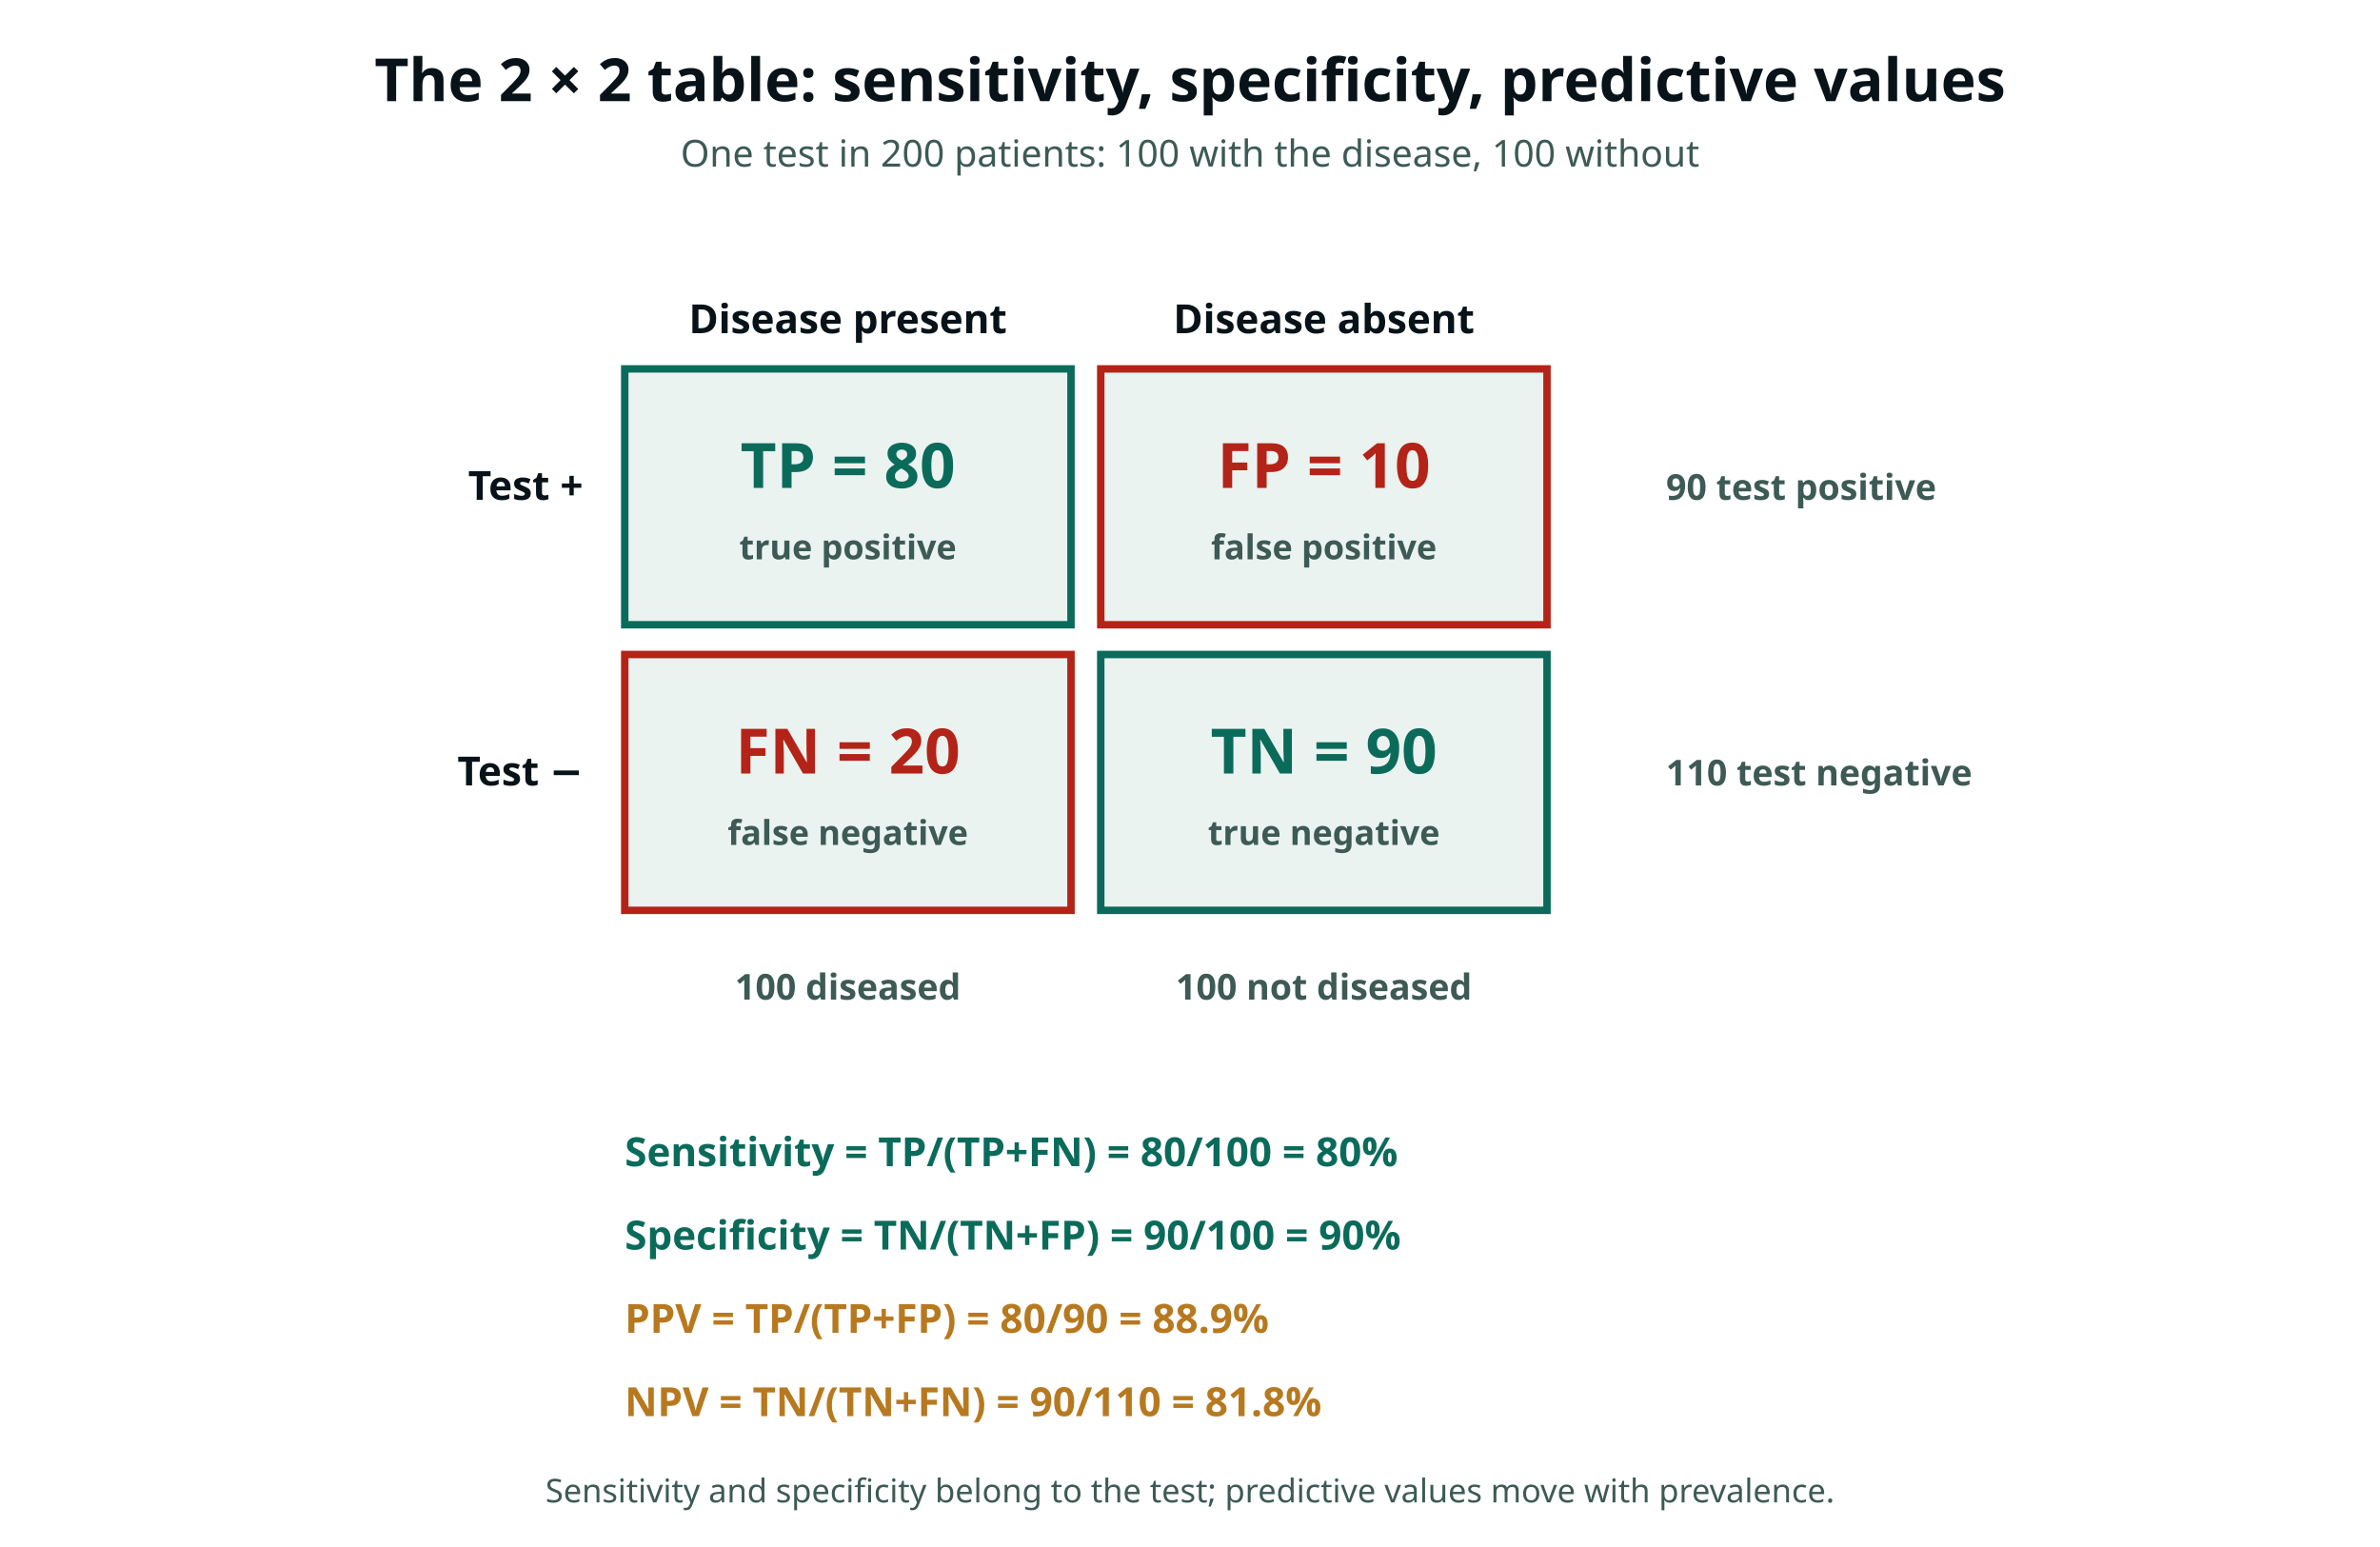
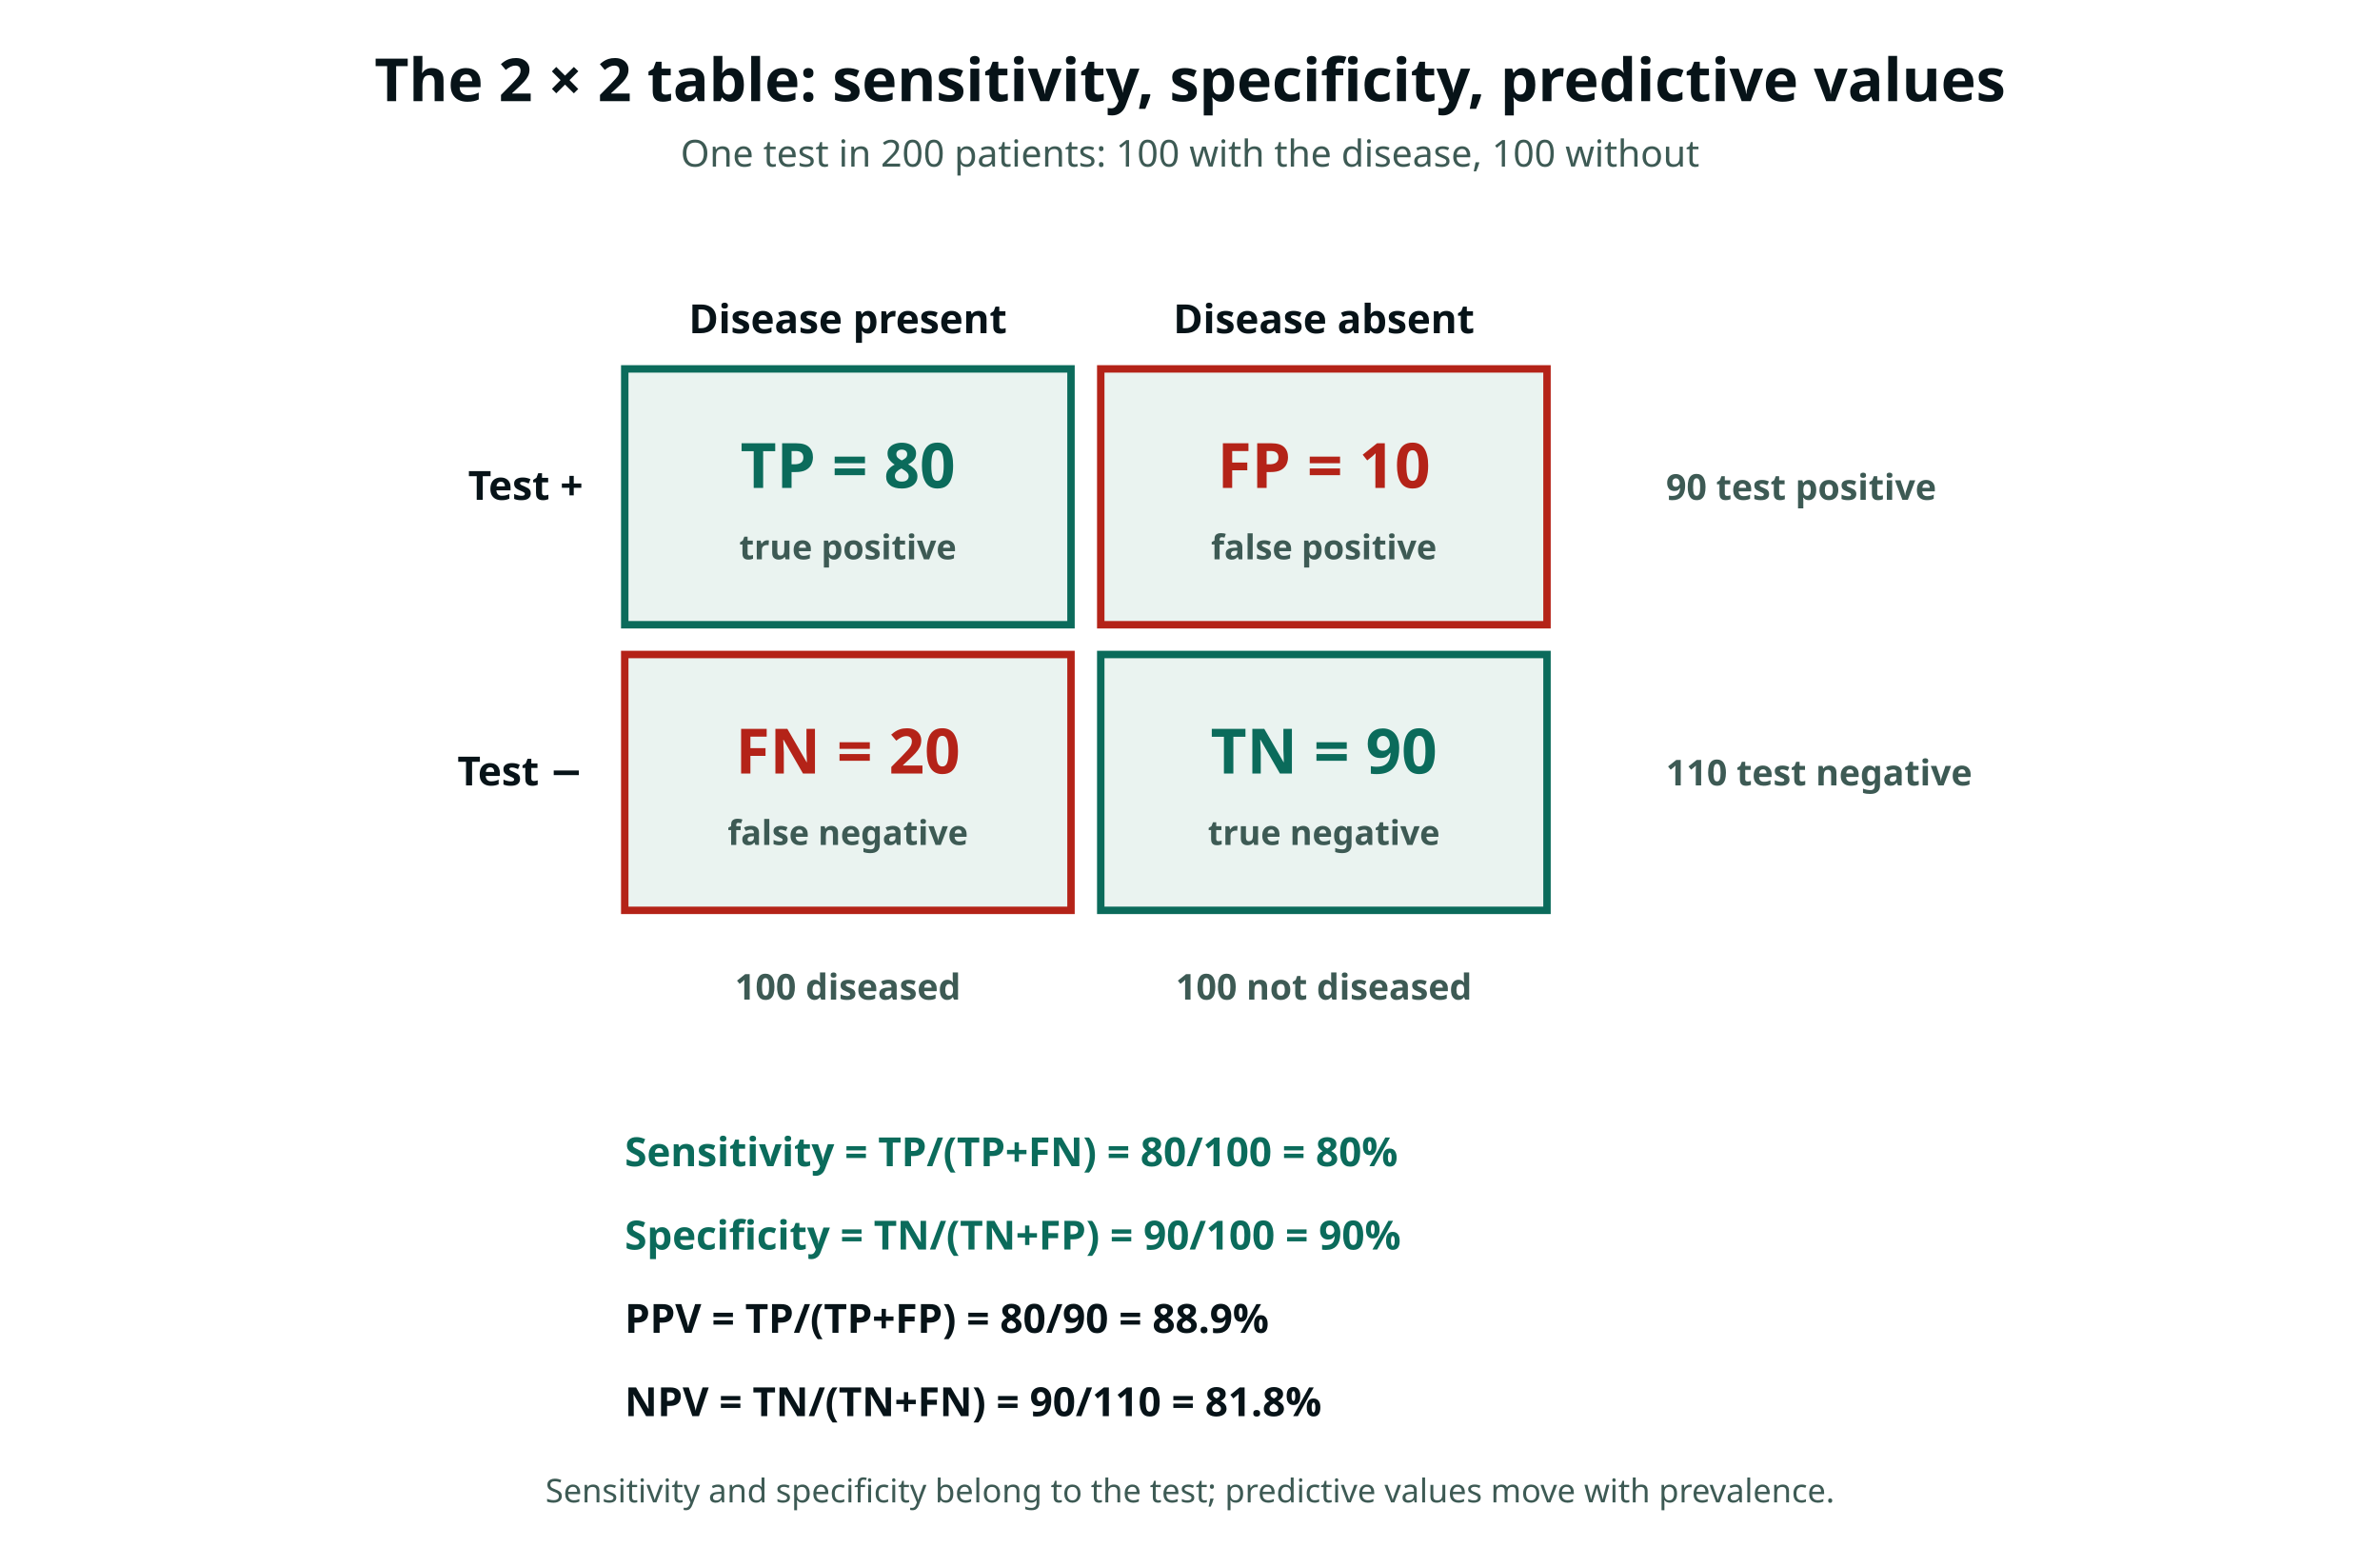
<svg xmlns="http://www.w3.org/2000/svg" viewBox="0 0 800 520" role="img" aria-labelledby="t d">
  <rect width="800" height="520" fill="#FFFFFF" />
  <text x="400" y="34" font-size="20" font-weight="700" text-anchor="middle" fill="#071318" font-family="system-ui,sans-serif">The 2 × 2 table: sensitivity, specificity, predictive values</text>
  <text x="400" y="56" font-size="12.5" font-weight="400" text-anchor="middle" fill="#3D5A54" font-family="system-ui,sans-serif">One test in 200 patients: 100 with the disease, 100 without</text>
  <text x="285" y="112" font-size="13.5" font-weight="700" text-anchor="middle" fill="#071318" font-family="system-ui,sans-serif">Disease present</text>
  <text x="445" y="112" font-size="13.5" font-weight="700" text-anchor="middle" fill="#071318" font-family="system-ui,sans-serif">Disease absent</text>
  <text x="196" y="168" font-size="13.5" font-weight="700" text-anchor="end" fill="#071318" font-family="system-ui,sans-serif">Test +</text>
  <text x="196" y="264" font-size="13.5" font-weight="700" text-anchor="end" fill="#071318" font-family="system-ui,sans-serif">Test −</text>
  <rect x="210" y="124" width="150" height="86" fill="#EAF3F0" stroke="#0B6B5B" stroke-width="2.5" />
  <text x="285" y="164" font-size="21" font-weight="700" text-anchor="middle" fill="#0B6B5B" font-family="system-ui,sans-serif">TP = 80</text>
  <text x="285" y="188" font-size="11.5" font-weight="600" text-anchor="middle" fill="#3D5A54" font-family="system-ui,sans-serif">true positive</text>
  <rect x="370" y="124" width="150" height="86" fill="#EAF3F0" stroke="#B42318" stroke-width="2.5" />
  <text x="445" y="164" font-size="21" font-weight="700" text-anchor="middle" fill="#B42318" font-family="system-ui,sans-serif">FP = 10</text>
  <text x="445" y="188" font-size="11.5" font-weight="600" text-anchor="middle" fill="#3D5A54" font-family="system-ui,sans-serif">false positive</text>
  <rect x="210" y="220" width="150" height="86" fill="#EAF3F0" stroke="#B42318" stroke-width="2.5" />
  <text x="285" y="260" font-size="21" font-weight="700" text-anchor="middle" fill="#B42318" font-family="system-ui,sans-serif">FN = 20</text>
  <text x="285" y="284" font-size="11.5" font-weight="600" text-anchor="middle" fill="#3D5A54" font-family="system-ui,sans-serif">false negative</text>
  <rect x="370" y="220" width="150" height="86" fill="#EAF3F0" stroke="#0B6B5B" stroke-width="2.5" />
  <text x="445" y="260" font-size="21" font-weight="700" text-anchor="middle" fill="#0B6B5B" font-family="system-ui,sans-serif">TN = 90</text>
  <text x="445" y="284" font-size="11.5" font-weight="600" text-anchor="middle" fill="#3D5A54" font-family="system-ui,sans-serif">true negative</text>
  <text x="285" y="336" font-size="12" font-weight="600" text-anchor="middle" fill="#3D5A54" font-family="system-ui,sans-serif">100 diseased</text>
  <text x="445" y="336" font-size="12" font-weight="600" text-anchor="middle" fill="#3D5A54" font-family="system-ui,sans-serif">100 not diseased</text>
  <text x="560" y="168" font-size="12" font-weight="600" text-anchor="start" fill="#3D5A54" font-family="system-ui,sans-serif">90 test positive</text>
  <text x="560" y="264" font-size="12" font-weight="600" text-anchor="start" fill="#3D5A54" font-family="system-ui,sans-serif">110 test negative</text>
  <text x="210" y="392" font-size="13.5" font-weight="700" text-anchor="start" fill="#0B6B5B" font-family="system-ui,sans-serif">Sensitivity = TP/(TP+FN) = 80/100 = 80%</text>
  <text x="210" y="420" font-size="13.5" font-weight="700" text-anchor="start" fill="#0B6B5B" font-family="system-ui,sans-serif">Specificity = TN/(TN+FP) = 90/100 = 90%</text>
-   <text x="210" y="448" font-size="13.5" font-weight="700" text-anchor="start" fill="#B7791F" font-family="system-ui,sans-serif">PPV = TP/(TP+FP) = 80/90 = 88.9%</text>
-   <text x="210" y="476" font-size="13.5" font-weight="700" text-anchor="start" fill="#B7791F" font-family="system-ui,sans-serif">NPV = TN/(TN+FN) = 90/110 = 81.8%</text>
+   <text x="210" y="448" font-size="13.5" font-weight="700" text-anchor="start" fill="#071318" font-family="system-ui,sans-serif">PPV = TP/(TP+FP) = 80/90 = 88.9%</text>
+   <text x="210" y="476" font-size="13.5" font-weight="700" text-anchor="start" fill="#071318" font-family="system-ui,sans-serif">NPV = TN/(TN+FN) = 90/110 = 81.8%</text>
  <text x="400" y="505" font-size="11" font-weight="400" text-anchor="middle" fill="#3D5A54" font-family="system-ui,sans-serif">Sensitivity and specificity belong to the test; predictive values move with prevalence.</text>
</svg>
